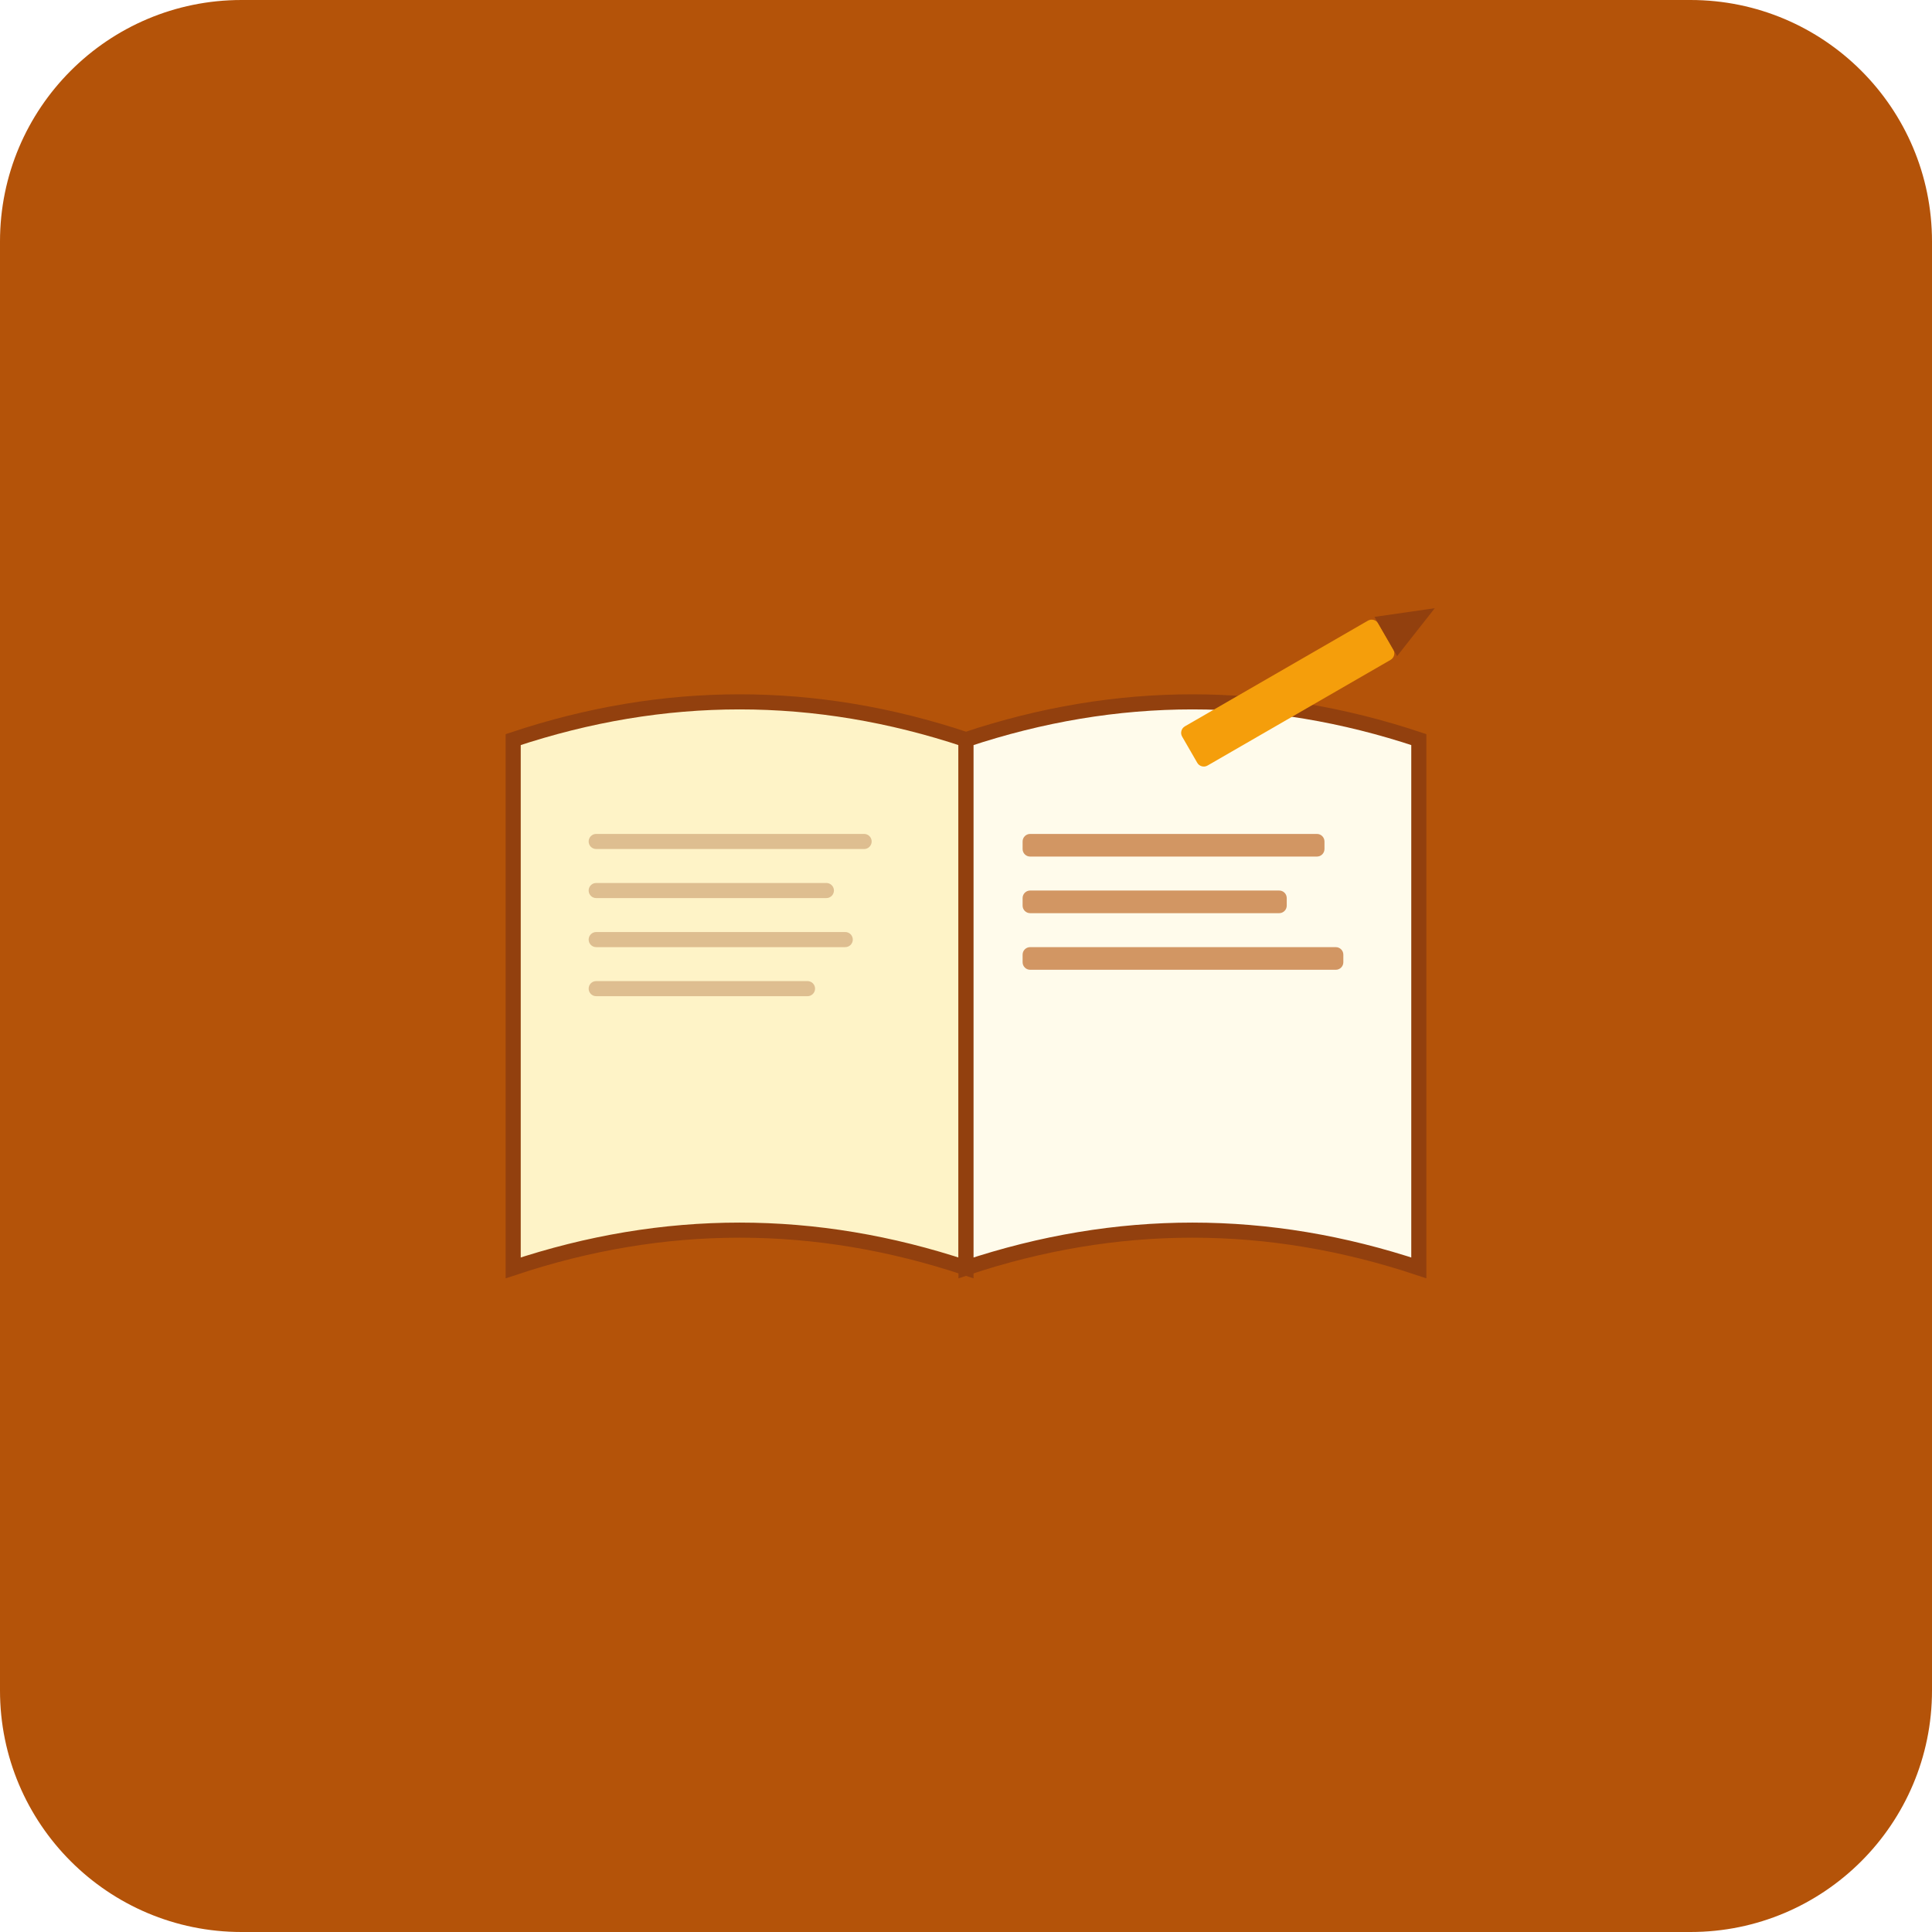
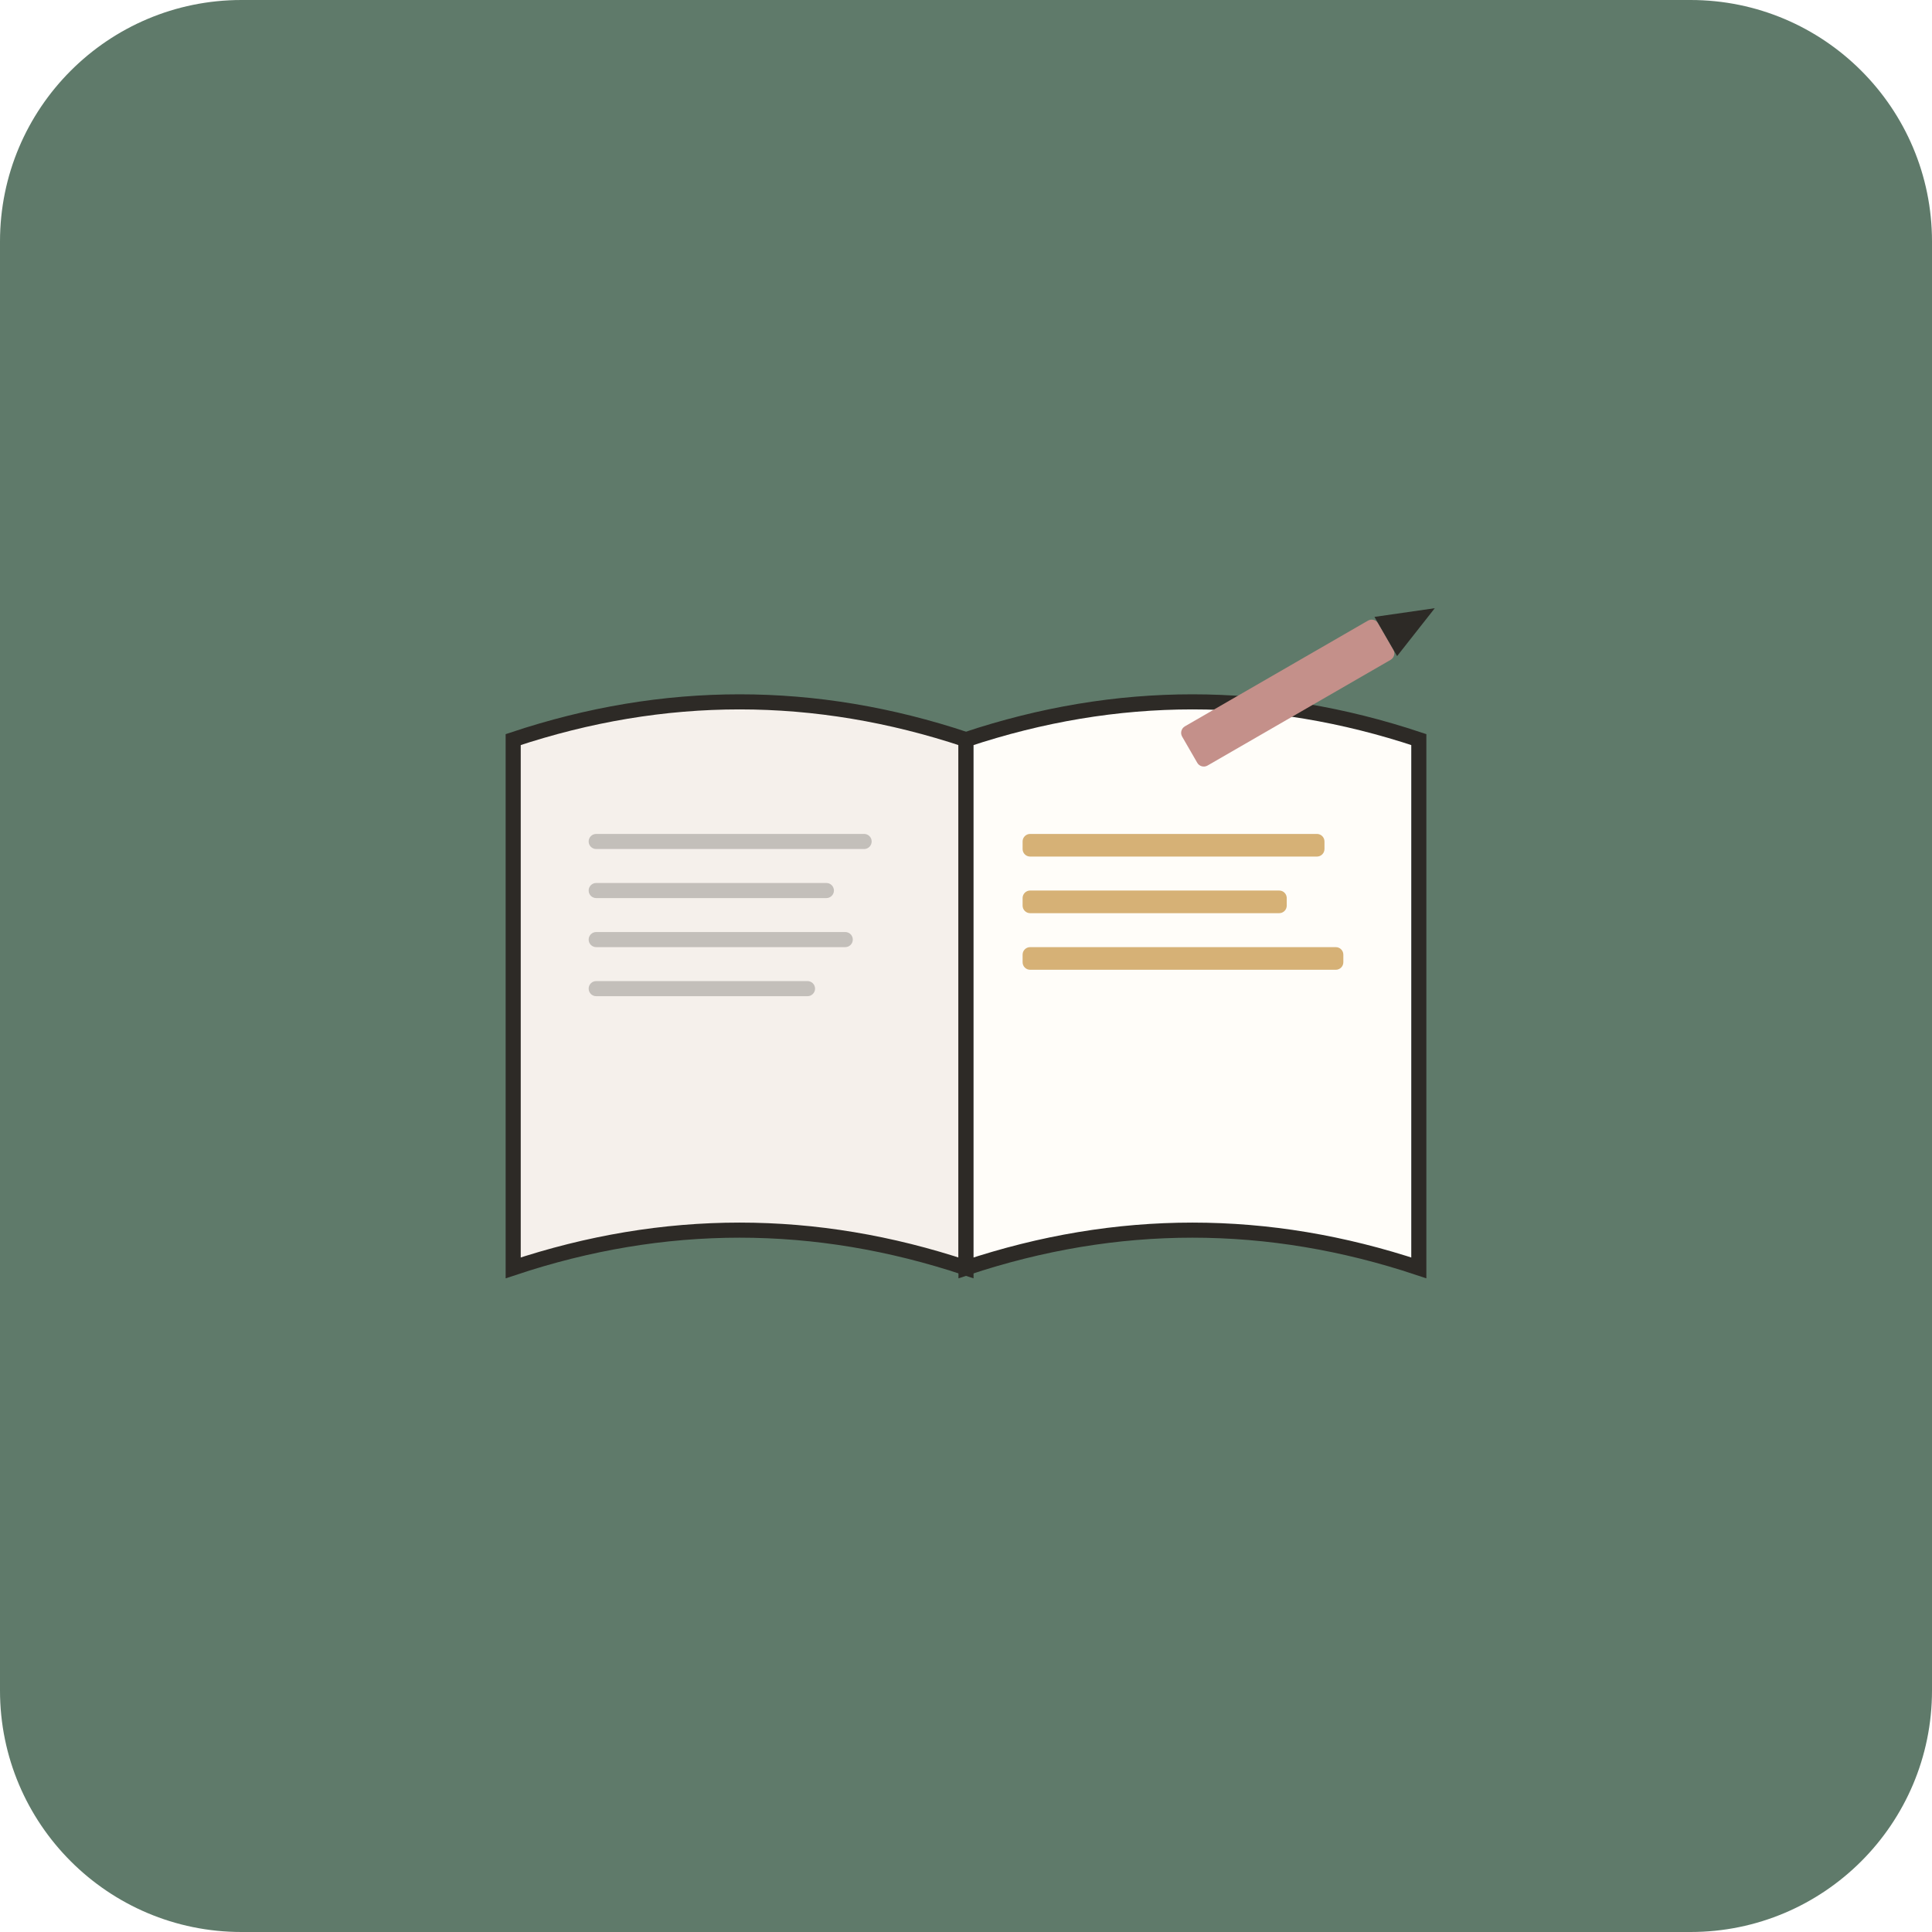
<svg xmlns="http://www.w3.org/2000/svg" viewBox="0 0 512 512">
-   <rect width="512" height="512" rx="64" fill="#b45309" />
+   <rect width="512" height="512" rx="64" fill="#5f7a6a" />
  <g transform="translate(256,256)">
-     <path d="M-120,-60 L-120,80 Q-60,60 0,80 L0,-60 Q-60,-80 -120,-60 Z" fill="#fef3c7" stroke="#92400e" stroke-width="4" />
-     <path d="M120,-60 L120,80 Q60,60 0,80 L0,-60 Q60,-80 120,-60 Z" fill="#fffbeb" stroke="#92400e" stroke-width="4" />
-     <line x1="0" y1="-60" x2="0" y2="80" stroke="#92400e" stroke-width="3" />
-     <rect x="15" y="-35" width="80" height="6" rx="2" fill="#b45309" opacity="0.6" />
-     <rect x="15" y="-20" width="70" height="6" rx="2" fill="#b45309" opacity="0.6" />
-     <rect x="15" y="-5" width="85" height="6" rx="2" fill="#b45309" opacity="0.6" />
-     <rect x="-100" y="-35" width="75" height="4" rx="2" fill="#92400e" opacity="0.3" />
-     <rect x="-100" y="-22" width="65" height="4" rx="2" fill="#92400e" opacity="0.3" />
-     <rect x="-100" y="-9" width="70" height="4" rx="2" fill="#92400e" opacity="0.3" />
-     <rect x="-100" y="4" width="60" height="4" rx="2" fill="#92400e" opacity="0.3" />
+     <path d="M-120,-60 L-120,80 Q-60,60 0,80 L0,-60 Q-60,-80 -120,-60 Z" fill="#f5f0eb" stroke="#2d2a26" stroke-width="4" />
+     <path d="M120,-60 L120,80 Q60,60 0,80 L0,-60 Q60,-80 120,-60 Z" fill="#fffdf9" stroke="#2d2a26" stroke-width="4" />
+     <line x1="0" y1="-60" x2="0" y2="80" stroke="#2d2a26" stroke-width="3" />
+     <rect x="15" y="-35" width="80" height="6" rx="2" fill="#c4913e" opacity="0.7" />
+     <rect x="15" y="-20" width="70" height="6" rx="2" fill="#c4913e" opacity="0.7" />
+     <rect x="15" y="-5" width="85" height="6" rx="2" fill="#c4913e" opacity="0.7" />
+     <rect x="-100" y="-35" width="75" height="4" rx="2" fill="#2d2a26" opacity="0.25" />
+     <rect x="-100" y="-22" width="65" height="4" rx="2" fill="#2d2a26" opacity="0.25" />
+     <rect x="-100" y="-9" width="70" height="4" rx="2" fill="#2d2a26" opacity="0.25" />
+     <rect x="-100" y="4" width="60" height="4" rx="2" fill="#2d2a26" opacity="0.25" />
    <g transform="rotate(-30) translate(80,-20)">
-       <rect x="0" y="-6" width="60" height="12" rx="2" fill="#f59e0b" />
-       <polygon points="60,-6 75,0 60,6" fill="#92400e" />
+       <rect x="0" y="-6" width="60" height="12" rx="2" fill="#c4908a" />
+       <polygon points="60,-6 75,0 60,6" fill="#2d2a26" />
    </g>
  </g>
</svg>
